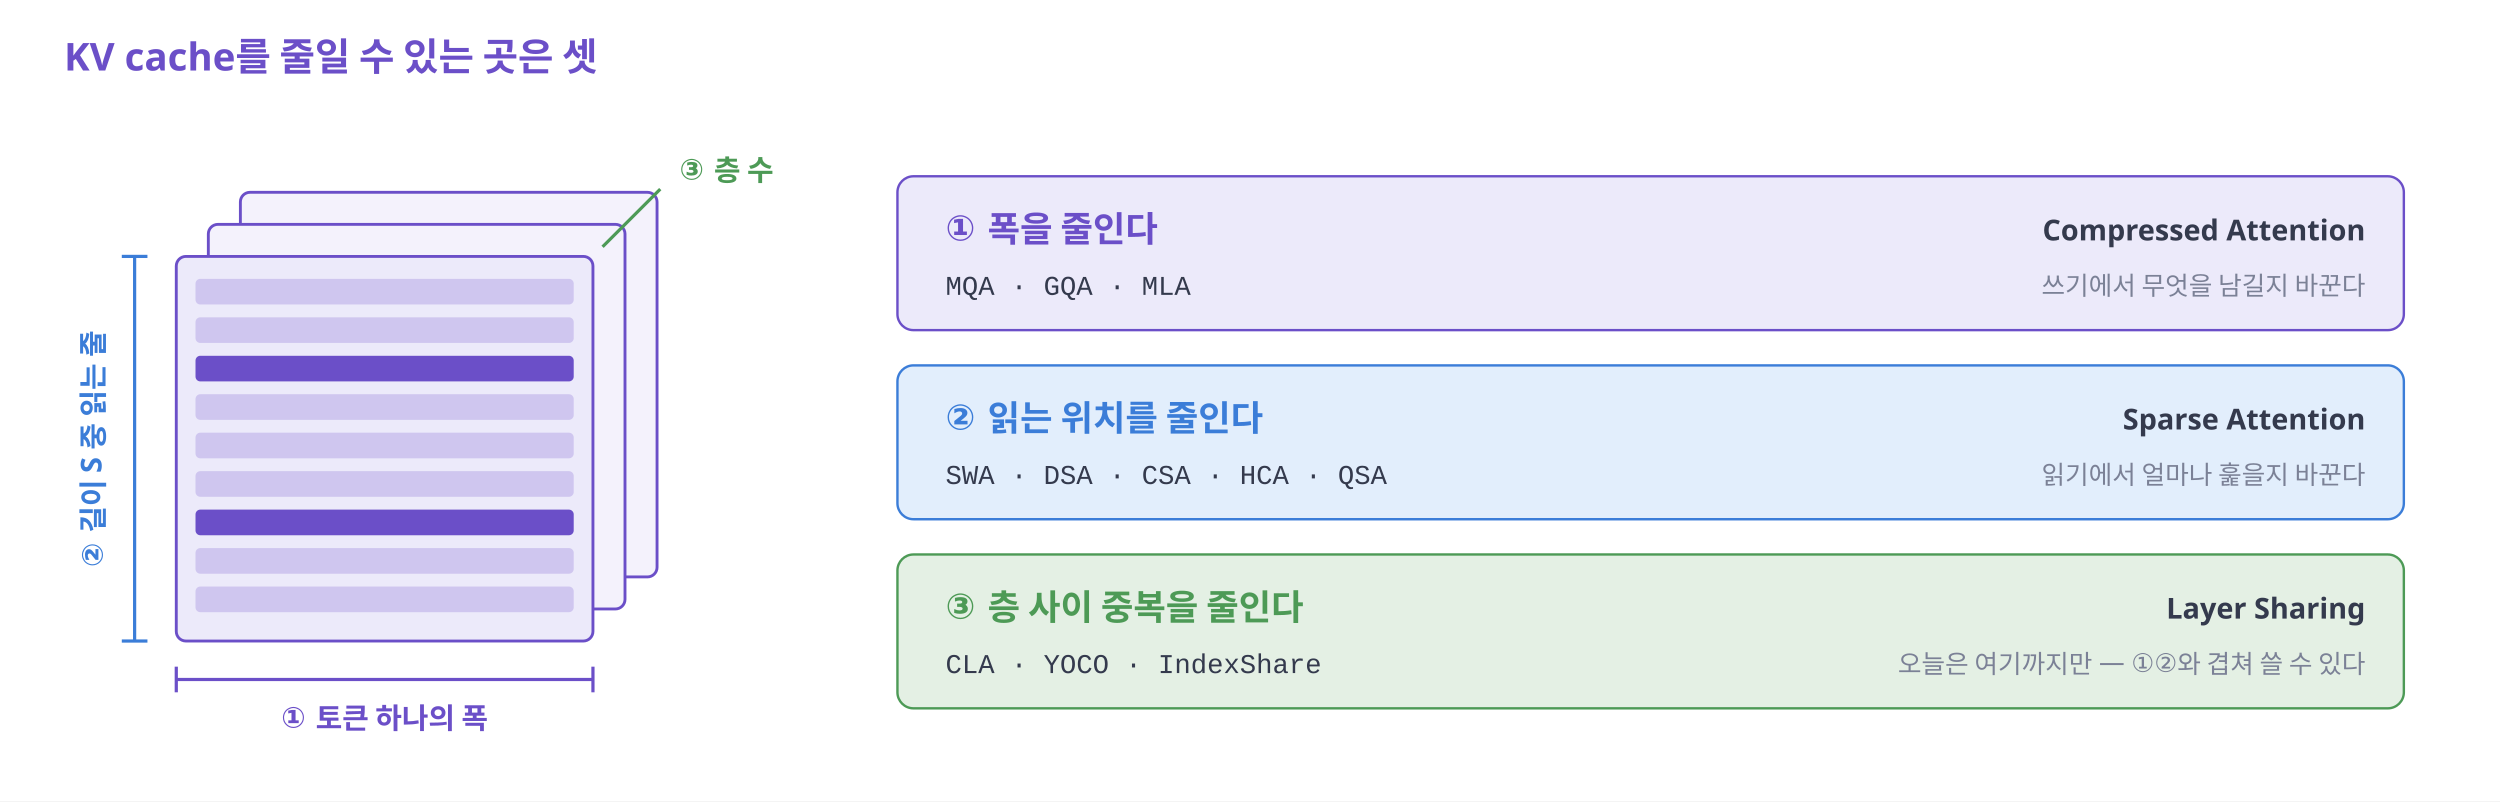
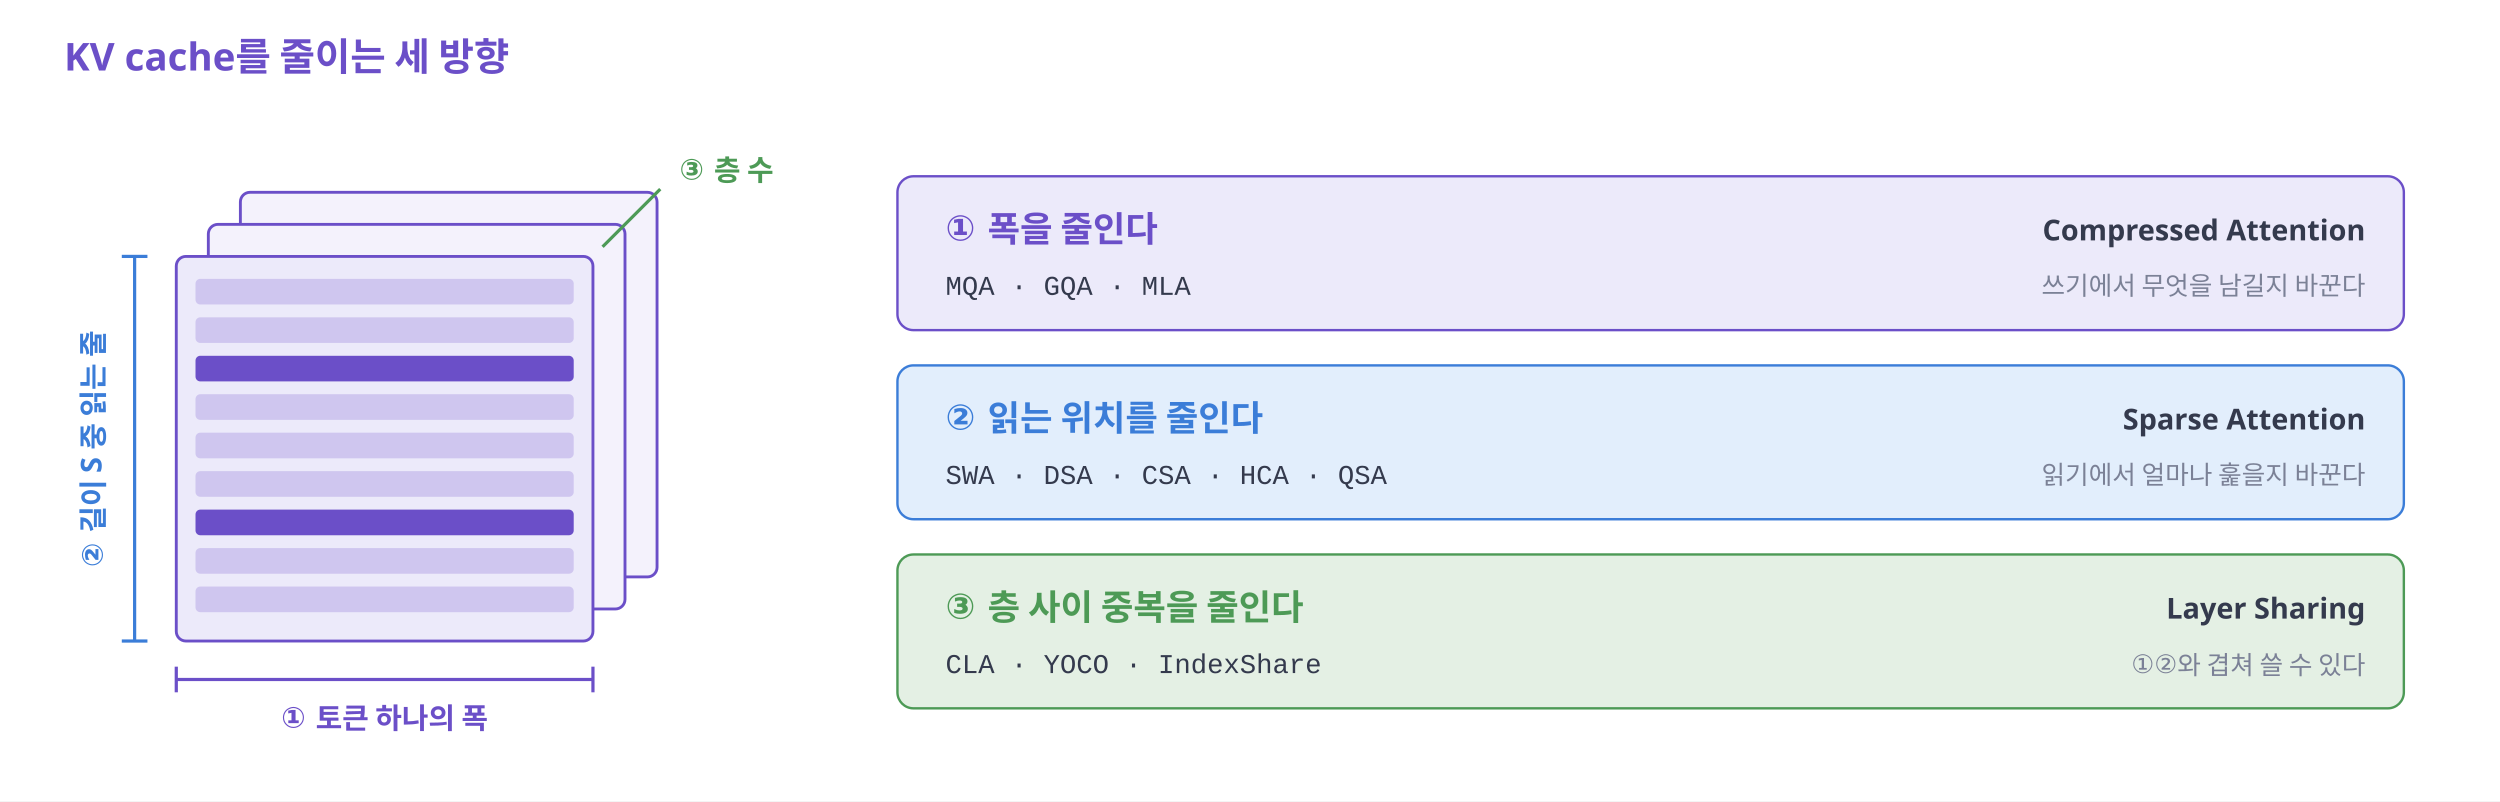
<svg xmlns="http://www.w3.org/2000/svg" viewBox="0 0 1560 500" width="1560" height="500">
  <defs>
    <marker id="ah" viewBox="0 0 10 10" refX="8.5" refY="5" markerWidth="7" markerHeight="7" orient="auto-start-reverse">
      <path d="M0,0 L10,5 L0,10 z" fill="#5d6377" />
    </marker>
  </defs>
  <rect width="100%" height="100%" fill="#ffffff" />
-   <text x="40" y="44" font-family="'Noto Sans KR','Malgun Gothic',sans-serif" font-size="24" text-anchor="start" font-weight="700" fill="#6b4fc8">KV cache를 줄일 수 있는 곳은 셋</text>
+   <text x="40" y="44" font-family="'Noto Sans KR','Malgun Gothic',sans-serif" font-size="24" text-anchor="start" font-weight="700" fill="#6b4fc8">KV cache를 줄이는 세 방향</text>
  <rect x="150" y="120" width="260" height="240" rx="6" fill="#f4f2fc" stroke="#6b4fc8" stroke-width="1.8" />
  <rect x="130" y="140" width="260" height="240" rx="6" fill="#f4f2fc" stroke="#6b4fc8" stroke-width="1.8" />
  <rect x="110" y="160" width="260" height="240" rx="6" fill="#eceafa" stroke="#6b4fc8" stroke-width="1.8" />
  <rect x="122" y="174" width="236" height="16" rx="3" fill="#cfc6ef" stroke="none" stroke-width="2" />
  <rect x="122" y="198" width="236" height="16" rx="3" fill="#cfc6ef" stroke="none" stroke-width="2" />
  <rect x="122" y="222" width="236" height="16" rx="3" fill="#6b4fc8" stroke="none" stroke-width="2" />
  <rect x="122" y="246" width="236" height="16" rx="3" fill="#cfc6ef" stroke="none" stroke-width="2" />
  <rect x="122" y="270" width="236" height="16" rx="3" fill="#cfc6ef" stroke="none" stroke-width="2" />
  <rect x="122" y="294" width="236" height="16" rx="3" fill="#cfc6ef" stroke="none" stroke-width="2" />
  <rect x="122" y="318" width="236" height="16" rx="3" fill="#6b4fc8" stroke="none" stroke-width="2" />
  <rect x="122" y="342" width="236" height="16" rx="3" fill="#cfc6ef" stroke="none" stroke-width="2" />
  <rect x="122" y="366" width="236" height="16" rx="3" fill="#cfc6ef" stroke="none" stroke-width="2" />
  <line x1="110" y1="424" x2="370" y2="424" stroke="#6b4fc8" stroke-width="2" />
  <line x1="110" y1="416" x2="110" y2="432" stroke="#6b4fc8" stroke-width="2" />
  <line x1="370" y1="416" x2="370" y2="432" stroke="#6b4fc8" stroke-width="2" />
  <text x="240" y="454" font-family="'Noto Sans KR','Malgun Gothic',sans-serif" font-size="18" text-anchor="middle" font-weight="700" fill="#6b4fc8">① 토큰 하나의 폭</text>
  <line x1="84" y1="160" x2="84" y2="400" stroke="#3b7dd8" stroke-width="2" />
  <line x1="76" y1="160" x2="92" y2="160" stroke="#3b7dd8" stroke-width="2" />
  <line x1="76" y1="400" x2="92" y2="400" stroke="#3b7dd8" stroke-width="2" />
  <text transform="translate(64,280) rotate(-90)" font-family="'Noto Sans KR','Malgun Gothic',sans-serif" font-size="18" text-anchor="middle" font-weight="700" fill="#3b7dd8">② 길이 S 중 읽는 줄</text>
  <line x1="376" y1="154" x2="412" y2="118" stroke="#4d9a56" stroke-width="2" />
  <text x="424" y="112" font-family="'Noto Sans KR','Malgun Gothic',sans-serif" font-size="18" text-anchor="start" font-weight="700" fill="#4d9a56">③ 층 수</text>
  <rect x="560" y="110" width="940" height="96" rx="10" fill="#eceafa" stroke="#6b4fc8" stroke-width="1.5" />
  <text x="590" y="150" font-family="'Noto Sans KR','Malgun Gothic',sans-serif" font-size="22" text-anchor="start" font-weight="700" fill="#6b4fc8">①  폭을 줄인다</text>
  <text x="1476" y="150" font-family="'Noto Sans KR','Malgun Gothic',sans-serif" font-size="18" text-anchor="end" font-weight="600" fill="#343a4d">Compressed Attention</text>
  <text x="590" y="184" font-family="Consolas,'Courier New',monospace" font-size="17" text-anchor="start" font-weight="400" fill="#343a4d">MQA · GQA · MLA</text>
  <text x="1476" y="184" font-family="'Noto Sans KR','Malgun Gothic',sans-serif" font-size="16" text-anchor="end" font-weight="400" fill="#7b8196">쓰기에서 무엇을 남길지 바꾼다</text>
  <rect x="560" y="228" width="940" height="96" rx="10" fill="#e2eefc" stroke="#3b7dd8" stroke-width="1.5" />
  <text x="590" y="268" font-family="'Noto Sans KR','Malgun Gothic',sans-serif" font-size="22" text-anchor="start" font-weight="700" fill="#3b7dd8">②  읽는 위치를 줄인다</text>
  <text x="1476" y="268" font-family="'Noto Sans KR','Malgun Gothic',sans-serif" font-size="18" text-anchor="end" font-weight="600" fill="#343a4d">Sparse Attention</text>
  <text x="590" y="302" font-family="Consolas,'Courier New',monospace" font-size="17" text-anchor="start" font-weight="400" fill="#343a4d">SWA · DSA · CSA · HCA · QSA</text>
  <text x="1476" y="302" font-family="'Noto Sans KR','Malgun Gothic',sans-serif" font-size="16" text-anchor="end" font-weight="400" fill="#7b8196">읽기에서 얼마나 훑을지 바꾼다</text>
  <rect x="560" y="346" width="940" height="96" rx="10" fill="#e4f0e4" stroke="#4d9a56" stroke-width="1.5" />
  <text x="590" y="386" font-family="'Noto Sans KR','Malgun Gothic',sans-serif" font-size="22" text-anchor="start" font-weight="700" fill="#4d9a56">③  층 사이 중복을 줄인다</text>
  <text x="1476" y="386" font-family="'Noto Sans KR','Malgun Gothic',sans-serif" font-size="18" text-anchor="end" font-weight="600" fill="#343a4d">Layer Sharing</text>
  <text x="590" y="420" font-family="Consolas,'Courier New',monospace" font-size="17" text-anchor="start" font-weight="400" fill="#343a4d">CLA · YOCO · IndexShare</text>
-   <text x="1476" y="420" font-family="'Noto Sans KR','Malgun Gothic',sans-serif" font-size="16" text-anchor="end" font-weight="400" fill="#7b8196">오늘은 여기까지만 — ①②와 겹쳐 쓸 수 있다</text>
+   <text x="1476" y="420" font-family="'Noto Sans KR','Malgun Gothic',sans-serif" font-size="16" text-anchor="end" font-weight="400" fill="#7b8196">①②와 겹쳐 쓸 수 있다</text>
</svg>
